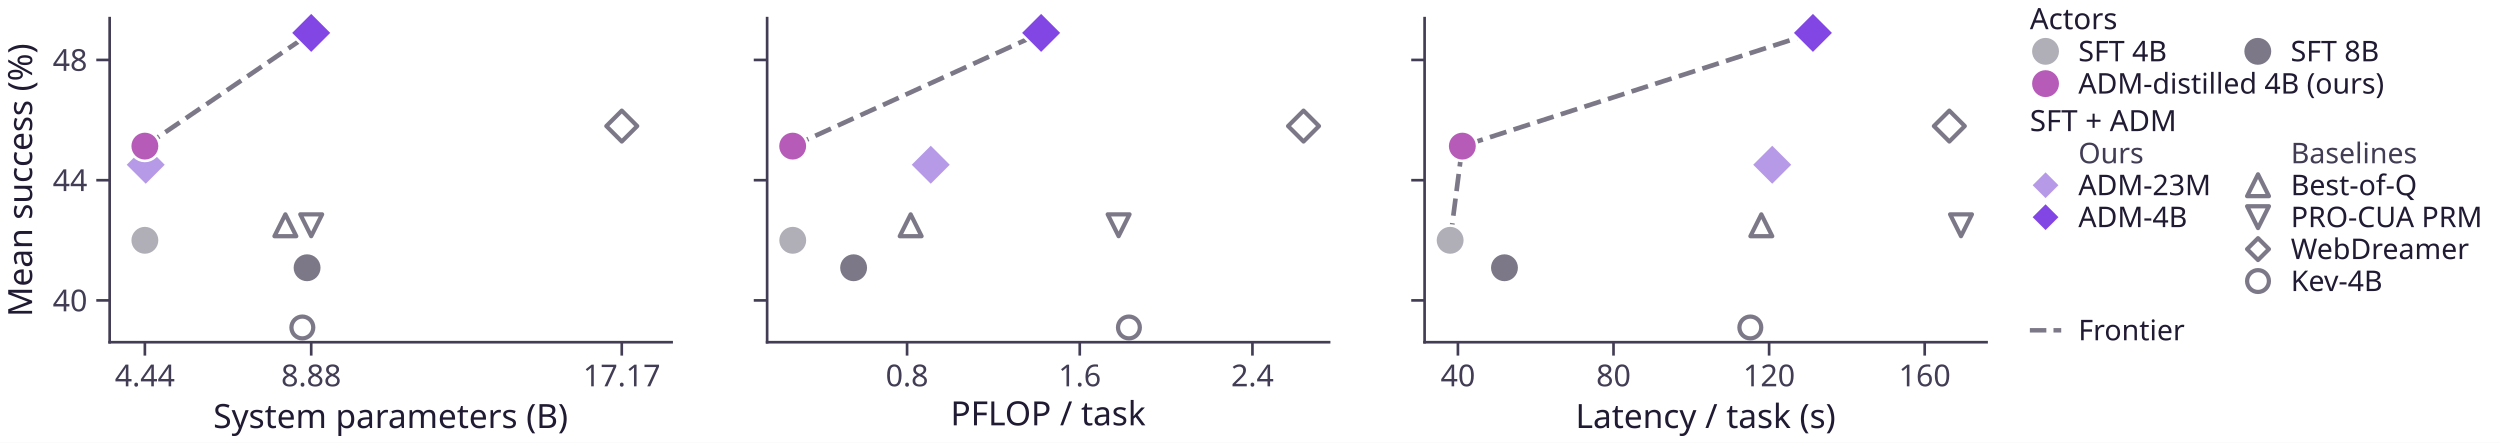
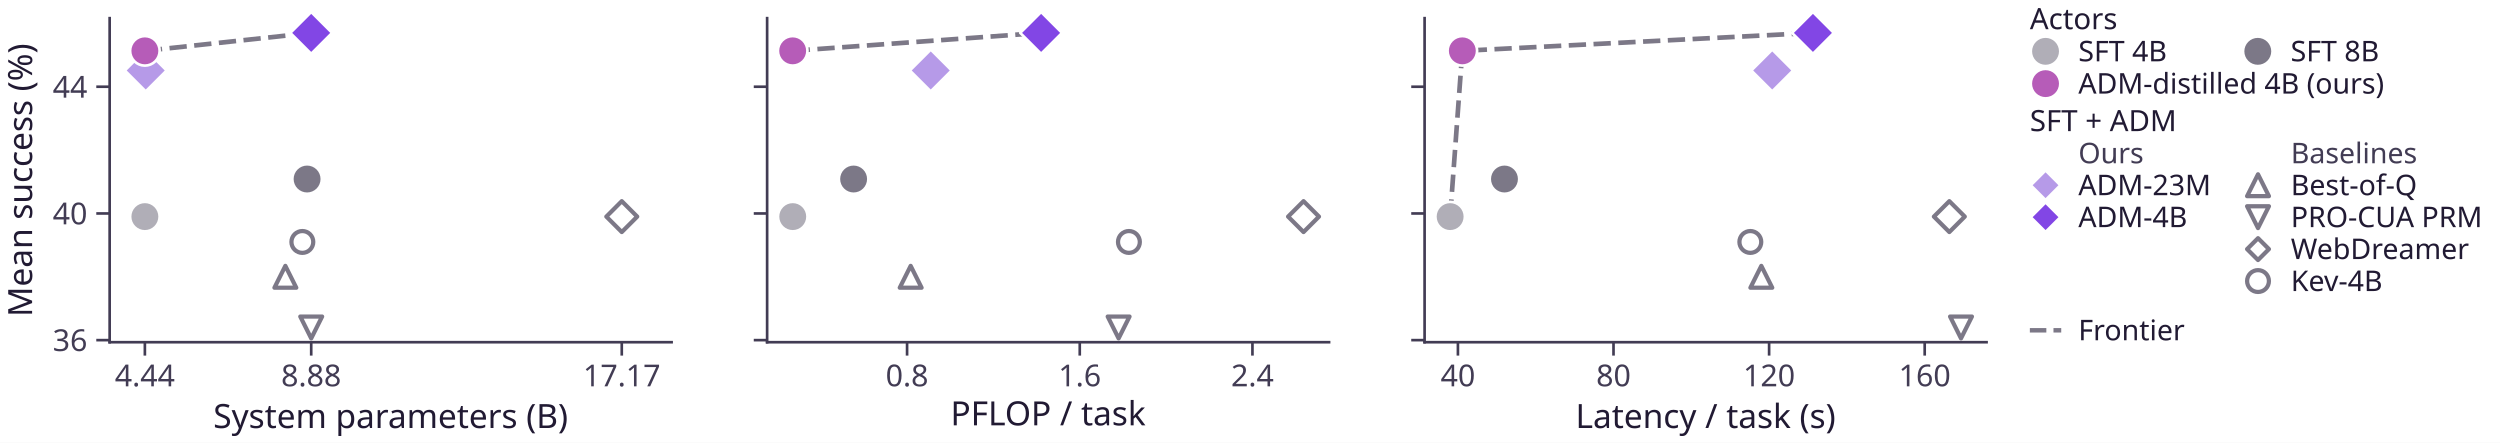
<svg xmlns="http://www.w3.org/2000/svg" xmlns:xlink="http://www.w3.org/1999/xlink" width="561.035pt" height="99.351pt" viewBox="0 0 561.035 99.351" version="1.1">
  <defs>
    <style type="text/css">*{stroke-linejoin: round; stroke-linecap: butt}</style>
  </defs>
  <g id="figure_1">
    <g id="patch_1">
      <path d="M 0 99.351 L 561.035 99.351 L 561.035 0 L 0 0 z " style="fill: #ffffff" />
    </g>
    <g id="axes_1">
      <g id="patch_2">
        <path d="M 24.608 76.795 L 150.716 76.795 L 150.716 4.075 L 24.608 4.075 z " style="fill: #ffffff" />
      </g>
      <g id="matplotlib.axis_1">
        <g id="xtick_1">
          <g id="line2d_1">
            <defs>
-               <path id="m2ed37e2a60" d="M 0 0 L 0 3 " style="stroke: #423c54; stroke-width: 0.6" />
+               <path id="md00dd8ee0e" d="M 0 0 L 0 3 " style="stroke: #423c54; stroke-width: 0.6" />
            </defs>
            <g>
-               <use xlink:href="#m2ed37e2a60" x="32.511" y="76.795" style="fill: #423c54; stroke: #423c54; stroke-width: 0.6" />
+               <use xlink:href="#md00dd8ee0e" x="32.511" y="76.795" style="fill: #423c54; stroke: #423c54; stroke-width: 0.6" />
            </g>
          </g>
          <g id="text_1">
            <text style="fill: #423c54; font: 6.8px 'Albert Sans'; text-anchor: middle" x="32.511" y="86.691" transform="rotate(-0 32.51075 86.6912)">4.44</text>
          </g>
        </g>
        <g id="xtick_2">
          <g id="line2d_2">
            <g>
-               <use xlink:href="#m2ed37e2a60" x="69.839" y="76.795" style="fill: #423c54; stroke: #423c54; stroke-width: 0.6" />
+               <use xlink:href="#md00dd8ee0e" x="69.839" y="76.795" style="fill: #423c54; stroke: #423c54; stroke-width: 0.6" />
            </g>
          </g>
          <g id="text_2">
            <text style="fill: #423c54; font: 6.8px 'Albert Sans'; text-anchor: middle" x="69.839" y="86.691" transform="rotate(-0 69.83866 86.6912)">8.88</text>
          </g>
        </g>
        <g id="xtick_3">
          <g id="line2d_3">
            <g>
-               <use xlink:href="#m2ed37e2a60" x="139.534" y="76.795" style="fill: #423c54; stroke: #423c54; stroke-width: 0.6" />
+               <use xlink:href="#md00dd8ee0e" x="139.534" y="76.795" style="fill: #423c54; stroke: #423c54; stroke-width: 0.6" />
            </g>
          </g>
          <g id="text_3">
            <text style="fill: #423c54; font: 6.8px 'Albert Sans'; text-anchor: middle" x="139.534" y="86.691" transform="rotate(-0 139.5342 86.6912)">17.17</text>
          </g>
        </g>
        <g id="text_4">
          <text style="fill: #211a33; font: 7.5px 'Albert Sans'; text-anchor: middle" x="87.662" y="96.051" transform="rotate(-0 87.66189 96.0512)">System parameters (B)</text>
        </g>
      </g>
      <g id="matplotlib.axis_2">
        <g id="ytick_1">
          <g id="line2d_4">
            <defs>
-               <path id="m86cd1d14ce" d="M 0 0 L -3 0 " style="stroke: #423c54; stroke-width: 0.6" />
+               <path id="m1c0073986d" d="M 0 0 L -3 0 " style="stroke: #423c54; stroke-width: 0.6" />
            </defs>
            <g>
-               <use xlink:href="#m86cd1d14ce" x="24.608" y="67.419" style="fill: #423c54; stroke: #423c54; stroke-width: 0.6" />
+               <use xlink:href="#m1c0073986d" x="24.608" y="76.333" style="fill: #423c54; stroke: #423c54; stroke-width: 0.6" />
            </g>
          </g>
          <g id="text_5">
-             <text style="fill: #423c54; font: 6.8px 'Albert Sans'; text-anchor: end" x="19.608" y="69.867" transform="rotate(-0 19.608 69.8665)">40</text>
+             <text style="fill: #423c54; font: 6.8px 'Albert Sans'; text-anchor: end" x="19.608" y="78.781" transform="rotate(-0 19.608 78.78115)">36</text>
          </g>
        </g>
        <g id="ytick_2">
          <g id="line2d_5">
            <g>
-               <use xlink:href="#m86cd1d14ce" x="24.608" y="40.435" style="fill: #423c54; stroke: #423c54; stroke-width: 0.6" />
+               <use xlink:href="#m1c0073986d" x="24.608" y="47.899" style="fill: #423c54; stroke: #423c54; stroke-width: 0.6" />
            </g>
          </g>
          <g id="text_6">
-             <text style="fill: #423c54; font: 6.8px 'Albert Sans'; text-anchor: end" x="19.608" y="42.883" transform="rotate(-0 19.608 42.8832)">44</text>
+             <text style="fill: #423c54; font: 6.8px 'Albert Sans'; text-anchor: end" x="19.608" y="50.347" transform="rotate(-0 19.608 50.34713)">40</text>
          </g>
        </g>
        <g id="ytick_3">
          <g id="line2d_6">
            <g>
-               <use xlink:href="#m86cd1d14ce" x="24.608" y="13.452" style="fill: #423c54; stroke: #423c54; stroke-width: 0.6" />
+               <use xlink:href="#m1c0073986d" x="24.608" y="19.465" style="fill: #423c54; stroke: #423c54; stroke-width: 0.6" />
            </g>
          </g>
          <g id="text_7">
-             <text style="fill: #423c54; font: 6.8px 'Albert Sans'; text-anchor: end" x="19.608" y="15.9" transform="rotate(-0 19.608 15.8999)">48</text>
+             <text style="fill: #423c54; font: 6.8px 'Albert Sans'; text-anchor: end" x="19.608" y="21.913" transform="rotate(-0 19.608 21.91311)">44</text>
          </g>
        </g>
        <g id="text_8">
          <text style="fill: #211a33; font: 7.5px 'Albert Sans'; text-anchor: middle" x="7.2" y="40.435" transform="rotate(-90 7.2 40.4352)">Mean success (%)</text>
        </g>
      </g>
      <g id="line2d_7">
-         <path d="M 32.511 32.79 L 69.839 7.381 " clip-path="url(#p8e01f45dc7)" style="fill: none; stroke-dasharray: 3.885,1.68; stroke-dashoffset: 0; stroke: #7c7887; stroke-width: 1.05" />
+         <path d="M 32.511 11.409 L 69.839 7.381 " clip-path="url(#p646503f59b)" style="fill: none; stroke-dasharray: 3.885,1.68; stroke-dashoffset: 0; stroke: #7c7887; stroke-width: 1.05" />
      </g>
      <g id="patch_3">
        <path d="M 24.608 76.795 L 24.608 4.075 " style="fill: none; stroke: #423c54; stroke-width: 0.6; stroke-linejoin: miter; stroke-linecap: square" />
      </g>
      <g id="patch_4">
        <path d="M 24.608 76.795 L 150.716 76.795 " style="fill: none; stroke: #423c54; stroke-width: 0.6; stroke-linejoin: miter; stroke-linecap: square" />
      </g>
      <g id="PathCollection_1">
        <defs>
-           <path id="mf6f7429613" d="M -0 4.69 L 4.69 0 L 0 -4.69 L -4.69 -0 z " style="stroke: #ffffff; stroke-width: 0.6" />
-         </defs>
-         <g>
-           <use xlink:href="#mf6f7429613" x="69.839" y="7.381" style="fill: #8246e5; stroke: #ffffff; stroke-width: 0.6" />
+           <path id="mcc50e9eb28" d="M -0 4.69 L 4.69 0 L 0 -4.69 L -4.69 -0 z " style="stroke: #ffffff; stroke-width: 0.6" />
+         </defs>
+         <g>
+           <use xlink:href="#mcc50e9eb28" x="69.839" y="7.381" style="fill: #8246e5; stroke: #ffffff; stroke-width: 0.6" />
        </g>
      </g>
      <g id="PathCollection_2">
        <defs>
-           <path id="m47f9642789" d="M -0 4.69 L 4.69 0 L 0 -4.69 L -4.69 -0 z " style="stroke: #ffffff; stroke-width: 0.6" />
-         </defs>
-         <g>
-           <use xlink:href="#m47f9642789" x="32.701" y="36.972" style="fill: #b69ae8; stroke: #ffffff; stroke-width: 0.6" />
+           <path id="m51454ca164" d="M -0 4.69 L 4.69 0 L 0 -4.69 L -4.69 -0 z " style="stroke: #ffffff; stroke-width: 0.6" />
+         </defs>
+         <g>
+           <use xlink:href="#m51454ca164" x="32.701" y="15.816" style="fill: #b69ae8; stroke: #ffffff; stroke-width: 0.6" />
        </g>
      </g>
      <g id="PathCollection_3">
        <defs>
-           <path id="mbbc2dbc439" d="M 0 3.317 C 0.88 3.317 1.723 2.967 2.345 2.345 C 2.967 1.723 3.317 0.88 3.317 0 C 3.317 -0.88 2.967 -1.723 2.345 -2.345 C 1.723 -2.967 0.88 -3.317 0 -3.317 C -0.88 -3.317 -1.723 -2.967 -2.345 -2.345 C -2.967 -1.723 -3.317 -0.88 -3.317 0 C -3.317 0.88 -2.967 1.723 -2.345 2.345 C -1.723 2.967 -0.88 3.317 0 3.317 z " style="stroke: #ffffff; stroke-width: 0.6" />
-         </defs>
-         <g>
-           <use xlink:href="#mbbc2dbc439" x="32.511" y="32.79" style="fill: #b65cb8; stroke: #ffffff; stroke-width: 0.6" />
+           <path id="m18eac1729b" d="M 0 3.317 C 0.88 3.317 1.723 2.967 2.345 2.345 C 2.967 1.723 3.317 0.88 3.317 0 C 3.317 -0.88 2.967 -1.723 2.345 -2.345 C 1.723 -2.967 0.88 -3.317 0 -3.317 C -0.88 -3.317 -1.723 -2.967 -2.345 -2.345 C -2.967 -1.723 -3.317 -0.88 -3.317 0 C -3.317 0.88 -2.967 1.723 -2.345 2.345 C -1.723 2.967 -0.88 3.317 0 3.317 z " style="stroke: #ffffff; stroke-width: 0.6" />
+         </defs>
+         <g>
+           <use xlink:href="#m18eac1729b" x="32.511" y="11.409" style="fill: #b65cb8; stroke: #ffffff; stroke-width: 0.6" />
        </g>
      </g>
      <g id="PathCollection_4">
        <defs>
-           <path id="m1803fd1385" d="M 0 -2.449 L -2.449 2.449 L 2.449 2.449 z " style="stroke: #7c7887; stroke-width: 0.95" />
-         </defs>
-         <g>
-           <use xlink:href="#m1803fd1385" x="64.038" y="50.554" style="fill: #ffffff; stroke: #7c7887; stroke-width: 0.95" />
+           <path id="md8521f878f" d="M 0 -2.449 L -2.449 2.449 L 2.449 2.449 z " style="stroke: #7c7887; stroke-width: 0.95" />
+         </defs>
+         <g>
+           <use xlink:href="#md8521f878f" x="64.038" y="62.116" style="fill: #ffffff; stroke: #7c7887; stroke-width: 0.95" />
        </g>
      </g>
      <g id="PathCollection_5">
        <defs>
-           <path id="mfc9f9459d7" d="M -0 2.449 L 2.449 -2.449 L -2.449 -2.449 z " style="stroke: #7c7887; stroke-width: 0.95" />
-         </defs>
-         <g>
-           <use xlink:href="#mfc9f9459d7" x="69.839" y="50.554" style="fill: #ffffff; stroke: #7c7887; stroke-width: 0.95" />
+           <path id="m80ec6257ed" d="M -0 2.449 L 2.449 -2.449 L -2.449 -2.449 z " style="stroke: #7c7887; stroke-width: 0.95" />
+         </defs>
+         <g>
+           <use xlink:href="#m80ec6257ed" x="69.839" y="73.49" style="fill: #ffffff; stroke: #7c7887; stroke-width: 0.95" />
        </g>
      </g>
      <g id="PathCollection_6">
        <defs>
-           <path id="me446b02dba" d="M -0 3.464 L 3.464 0 L 0 -3.464 L -3.464 -0 z " style="stroke: #7c7887; stroke-width: 0.95" />
-         </defs>
-         <g>
-           <use xlink:href="#me446b02dba" x="139.534" y="28.293" style="fill: #ffffff; stroke: #7c7887; stroke-width: 0.95" />
+           <path id="mcc77de716c" d="M -0 3.464 L 3.464 0 L 0 -3.464 L -3.464 -0 z " style="stroke: #7c7887; stroke-width: 0.95" />
+         </defs>
+         <g>
+           <use xlink:href="#mcc77de716c" x="139.534" y="48.61" style="fill: #ffffff; stroke: #7c7887; stroke-width: 0.95" />
        </g>
      </g>
      <g id="PathCollection_7">
        <defs>
-           <path id="m2a4542f504" d="M 0 2.449 C 0.65 2.449 1.273 2.191 1.732 1.732 C 2.191 1.273 2.449 0.65 2.449 0 C 2.449 -0.65 2.191 -1.273 1.732 -1.732 C 1.273 -2.191 0.65 -2.449 0 -2.449 C -0.65 -2.449 -1.273 -2.191 -1.732 -1.732 C -2.191 -1.273 -2.449 -0.65 -2.449 0 C -2.449 0.65 -2.191 1.273 -1.732 1.732 C -1.273 2.191 -0.65 2.449 0 2.449 z " style="stroke: #7c7887; stroke-width: 0.95" />
-         </defs>
-         <g>
-           <use xlink:href="#m2a4542f504" x="67.851" y="73.49" style="fill: #ffffff; stroke: #7c7887; stroke-width: 0.95" />
+           <path id="m7fc68df6d1" d="M 0 2.449 C 0.65 2.449 1.273 2.191 1.732 1.732 C 2.191 1.273 2.449 0.65 2.449 0 C 2.449 -0.65 2.191 -1.273 1.732 -1.732 C 1.273 -2.191 0.65 -2.449 0 -2.449 C -0.65 -2.449 -1.273 -2.191 -1.732 -1.732 C -2.191 -1.273 -2.449 -0.65 -2.449 0 C -2.449 0.65 -2.191 1.273 -1.732 1.732 C -1.273 2.191 -0.65 2.449 0 2.449 z " style="stroke: #7c7887; stroke-width: 0.95" />
+         </defs>
+         <g>
+           <use xlink:href="#m7fc68df6d1" x="67.851" y="54.297" style="fill: #ffffff; stroke: #7c7887; stroke-width: 0.95" />
        </g>
      </g>
      <g id="PathCollection_8">
        <defs>
-           <path id="ma2408151ff" d="M 0 3.317 C 0.88 3.317 1.723 2.967 2.345 2.345 C 2.967 1.723 3.317 0.88 3.317 0 C 3.317 -0.88 2.967 -1.723 2.345 -2.345 C 1.723 -2.967 0.88 -3.317 0 -3.317 C -0.88 -3.317 -1.723 -2.967 -2.345 -2.345 C -2.967 -1.723 -3.317 -0.88 -3.317 0 C -3.317 0.88 -2.967 1.723 -2.345 2.345 C -1.723 2.967 -0.88 3.317 0 3.317 z " style="stroke: #ffffff; stroke-width: 0.6" />
-         </defs>
-         <g>
-           <use xlink:href="#ma2408151ff" x="32.511" y="53.927" style="fill: #b0aeb7; stroke: #ffffff; stroke-width: 0.6" />
+           <path id="mc9cfb65f18" d="M 0 3.317 C 0.88 3.317 1.723 2.967 2.345 2.345 C 2.967 1.723 3.317 0.88 3.317 0 C 3.317 -0.88 2.967 -1.723 2.345 -2.345 C 1.723 -2.967 0.88 -3.317 0 -3.317 C -0.88 -3.317 -1.723 -2.967 -2.345 -2.345 C -2.967 -1.723 -3.317 -0.88 -3.317 0 C -3.317 0.88 -2.967 1.723 -2.345 2.345 C -1.723 2.967 -0.88 3.317 0 3.317 z " style="stroke: #ffffff; stroke-width: 0.6" />
+         </defs>
+         <g>
+           <use xlink:href="#mc9cfb65f18" x="32.511" y="48.61" style="fill: #b0aeb7; stroke: #ffffff; stroke-width: 0.6" />
        </g>
      </g>
      <g id="PathCollection_9">
        <defs>
-           <path id="m0eed8e1d6c" d="M 0 3.317 C 0.88 3.317 1.723 2.967 2.345 2.345 C 2.967 1.723 3.317 0.88 3.317 0 C 3.317 -0.88 2.967 -1.723 2.345 -2.345 C 1.723 -2.967 0.88 -3.317 0 -3.317 C -0.88 -3.317 -1.723 -2.967 -2.345 -2.345 C -2.967 -1.723 -3.317 -0.88 -3.317 0 C -3.317 0.88 -2.967 1.723 -2.345 2.345 C -1.723 2.967 -0.88 3.317 0 3.317 z " style="stroke: #ffffff; stroke-width: 0.6" />
-         </defs>
-         <g>
-           <use xlink:href="#m0eed8e1d6c" x="68.914" y="60.088" style="fill: #7c7887; stroke: #ffffff; stroke-width: 0.6" />
+           <path id="m800c8e278a" d="M 0 3.317 C 0.88 3.317 1.723 2.967 2.345 2.345 C 2.967 1.723 3.317 0.88 3.317 0 C 3.317 -0.88 2.967 -1.723 2.345 -2.345 C 1.723 -2.967 0.88 -3.317 0 -3.317 C -0.88 -3.317 -1.723 -2.967 -2.345 -2.345 C -2.967 -1.723 -3.317 -0.88 -3.317 0 C -3.317 0.88 -2.967 1.723 -2.345 2.345 C -1.723 2.967 -0.88 3.317 0 3.317 z " style="stroke: #ffffff; stroke-width: 0.6" />
+         </defs>
+         <g>
+           <use xlink:href="#m800c8e278a" x="68.914" y="40.175" style="fill: #7c7887; stroke: #ffffff; stroke-width: 0.6" />
        </g>
      </g>
    </g>
    <g id="axes_2">
      <g id="patch_5">
        <path d="M 172.154 76.795 L 298.262 76.795 L 298.262 4.075 L 172.154 4.075 z " style="fill: #ffffff" />
      </g>
      <g id="matplotlib.axis_3">
        <g id="xtick_4">
          <g id="line2d_8">
            <g>
-               <use xlink:href="#m2ed37e2a60" x="203.56" y="76.795" style="fill: #423c54; stroke: #423c54; stroke-width: 0.6" />
+               <use xlink:href="#md00dd8ee0e" x="203.56" y="76.795" style="fill: #423c54; stroke: #423c54; stroke-width: 0.6" />
            </g>
          </g>
          <g id="text_9">
            <text style="fill: #423c54; font: 6.8px 'Albert Sans'; text-anchor: middle" x="203.56" y="86.691" transform="rotate(-0 203.56 86.6912)">0.8</text>
          </g>
        </g>
        <g id="xtick_5">
          <g id="line2d_9">
            <g>
-               <use xlink:href="#m2ed37e2a60" x="242.313" y="76.795" style="fill: #423c54; stroke: #423c54; stroke-width: 0.6" />
+               <use xlink:href="#md00dd8ee0e" x="242.313" y="76.795" style="fill: #423c54; stroke: #423c54; stroke-width: 0.6" />
            </g>
          </g>
          <g id="text_10">
            <text style="fill: #423c54; font: 6.8px 'Albert Sans'; text-anchor: middle" x="242.313" y="86.691" transform="rotate(-0 242.3127 86.6912)">1.6</text>
          </g>
        </g>
        <g id="xtick_6">
          <g id="line2d_10">
            <g>
-               <use xlink:href="#m2ed37e2a60" x="281.065" y="76.795" style="fill: #423c54; stroke: #423c54; stroke-width: 0.6" />
+               <use xlink:href="#md00dd8ee0e" x="281.065" y="76.795" style="fill: #423c54; stroke: #423c54; stroke-width: 0.6" />
            </g>
          </g>
          <g id="text_11">
            <text style="fill: #423c54; font: 6.8px 'Albert Sans'; text-anchor: middle" x="281.065" y="86.691" transform="rotate(-0 281.0654 86.6912)">2.4</text>
          </g>
        </g>
        <g id="text_12">
          <text style="fill: #211a33; font: 7.5px 'Albert Sans'; text-anchor: middle" x="235.208" y="95.451" transform="rotate(-0 235.208 95.4512)">PFLOP / task</text>
        </g>
      </g>
      <g id="matplotlib.axis_4">
        <g id="ytick_4">
          <g id="line2d_11">
            <g>
-               <use xlink:href="#m86cd1d14ce" x="172.154" y="67.419" style="fill: #423c54; stroke: #423c54; stroke-width: 0.6" />
+               <use xlink:href="#m1c0073986d" x="172.154" y="76.333" style="fill: #423c54; stroke: #423c54; stroke-width: 0.6" />
            </g>
          </g>
        </g>
        <g id="ytick_5">
          <g id="line2d_12">
            <g>
-               <use xlink:href="#m86cd1d14ce" x="172.154" y="40.435" style="fill: #423c54; stroke: #423c54; stroke-width: 0.6" />
+               <use xlink:href="#m1c0073986d" x="172.154" y="47.899" style="fill: #423c54; stroke: #423c54; stroke-width: 0.6" />
            </g>
          </g>
        </g>
        <g id="ytick_6">
          <g id="line2d_13">
            <g>
-               <use xlink:href="#m86cd1d14ce" x="172.154" y="13.452" style="fill: #423c54; stroke: #423c54; stroke-width: 0.6" />
+               <use xlink:href="#m1c0073986d" x="172.154" y="19.465" style="fill: #423c54; stroke: #423c54; stroke-width: 0.6" />
            </g>
          </g>
        </g>
      </g>
      <g id="line2d_14">
-         <path d="M 177.886 32.79 L 233.642 7.381 " clip-path="url(#p15082102fb)" style="fill: none; stroke-dasharray: 3.885,1.68; stroke-dashoffset: 0; stroke: #7c7887; stroke-width: 1.05" />
+         <path d="M 177.886 11.409 L 233.642 7.381 " clip-path="url(#p3ba591af54)" style="fill: none; stroke-dasharray: 3.885,1.68; stroke-dashoffset: 0; stroke: #7c7887; stroke-width: 1.05" />
      </g>
      <g id="patch_6">
        <path d="M 172.154 76.795 L 172.154 4.075 " style="fill: none; stroke: #423c54; stroke-width: 0.6; stroke-linejoin: miter; stroke-linecap: square" />
      </g>
      <g id="patch_7">
        <path d="M 172.154 76.795 L 298.262 76.795 " style="fill: none; stroke: #423c54; stroke-width: 0.6; stroke-linejoin: miter; stroke-linecap: square" />
      </g>
      <g id="PathCollection_10">
        <g>
-           <use xlink:href="#mf6f7429613" x="233.642" y="7.381" style="fill: #8246e5; stroke: #ffffff; stroke-width: 0.6" />
+           <use xlink:href="#mcc50e9eb28" x="233.642" y="7.381" style="fill: #8246e5; stroke: #ffffff; stroke-width: 0.6" />
        </g>
      </g>
      <g id="PathCollection_11">
        <g>
-           <use xlink:href="#m47f9642789" x="208.872" y="36.972" style="fill: #b69ae8; stroke: #ffffff; stroke-width: 0.6" />
+           <use xlink:href="#m51454ca164" x="208.872" y="15.816" style="fill: #b69ae8; stroke: #ffffff; stroke-width: 0.6" />
        </g>
      </g>
      <g id="PathCollection_12">
        <g>
-           <use xlink:href="#mbbc2dbc439" x="177.886" y="32.79" style="fill: #b65cb8; stroke: #ffffff; stroke-width: 0.6" />
+           <use xlink:href="#m18eac1729b" x="177.886" y="11.409" style="fill: #b65cb8; stroke: #ffffff; stroke-width: 0.6" />
        </g>
      </g>
      <g id="PathCollection_13">
        <g>
-           <use xlink:href="#m1803fd1385" x="204.367" y="50.554" style="fill: #ffffff; stroke: #7c7887; stroke-width: 0.95" />
+           <use xlink:href="#md8521f878f" x="204.367" y="62.116" style="fill: #ffffff; stroke: #7c7887; stroke-width: 0.95" />
        </g>
      </g>
      <g id="PathCollection_14">
        <g>
-           <use xlink:href="#mfc9f9459d7" x="251.032" y="50.554" style="fill: #ffffff; stroke: #7c7887; stroke-width: 0.95" />
+           <use xlink:href="#m80ec6257ed" x="251.032" y="73.49" style="fill: #ffffff; stroke: #7c7887; stroke-width: 0.95" />
        </g>
      </g>
      <g id="PathCollection_15">
        <g>
-           <use xlink:href="#me446b02dba" x="292.53" y="28.293" style="fill: #ffffff; stroke: #7c7887; stroke-width: 0.95" />
+           <use xlink:href="#mcc77de716c" x="292.53" y="48.61" style="fill: #ffffff; stroke: #7c7887; stroke-width: 0.95" />
        </g>
      </g>
      <g id="PathCollection_16">
        <g>
-           <use xlink:href="#m2a4542f504" x="253.345" y="73.49" style="fill: #ffffff; stroke: #7c7887; stroke-width: 0.95" />
+           <use xlink:href="#m7fc68df6d1" x="253.345" y="54.297" style="fill: #ffffff; stroke: #7c7887; stroke-width: 0.95" />
        </g>
      </g>
      <g id="PathCollection_17">
        <g>
-           <use xlink:href="#ma2408151ff" x="177.902" y="53.927" style="fill: #b0aeb7; stroke: #ffffff; stroke-width: 0.6" />
+           <use xlink:href="#mc9cfb65f18" x="177.902" y="48.61" style="fill: #b0aeb7; stroke: #ffffff; stroke-width: 0.6" />
        </g>
      </g>
      <g id="PathCollection_18">
        <g>
-           <use xlink:href="#m0eed8e1d6c" x="191.563" y="60.088" style="fill: #7c7887; stroke: #ffffff; stroke-width: 0.6" />
+           <use xlink:href="#m800c8e278a" x="191.563" y="40.175" style="fill: #7c7887; stroke: #ffffff; stroke-width: 0.6" />
        </g>
      </g>
    </g>
    <g id="axes_3">
      <g id="patch_8">
        <path d="M 319.7 76.795 L 445.808 76.795 L 445.808 4.075 L 319.7 4.075 z " style="fill: #ffffff" />
      </g>
      <g id="matplotlib.axis_5">
        <g id="xtick_7">
          <g id="line2d_15">
            <g>
-               <use xlink:href="#m2ed37e2a60" x="327.178" y="76.795" style="fill: #423c54; stroke: #423c54; stroke-width: 0.6" />
+               <use xlink:href="#md00dd8ee0e" x="327.178" y="76.795" style="fill: #423c54; stroke: #423c54; stroke-width: 0.6" />
            </g>
          </g>
          <g id="text_13">
            <text style="fill: #423c54; font: 6.8px 'Albert Sans'; text-anchor: middle" x="327.178" y="86.691" transform="rotate(-0 327.1782 86.6912)">40</text>
          </g>
        </g>
        <g id="xtick_8">
          <g id="line2d_16">
            <g>
-               <use xlink:href="#m2ed37e2a60" x="362.095" y="76.795" style="fill: #423c54; stroke: #423c54; stroke-width: 0.6" />
+               <use xlink:href="#md00dd8ee0e" x="362.095" y="76.795" style="fill: #423c54; stroke: #423c54; stroke-width: 0.6" />
            </g>
          </g>
          <g id="text_14">
            <text style="fill: #423c54; font: 6.8px 'Albert Sans'; text-anchor: middle" x="362.095" y="86.691" transform="rotate(-0 362.095 86.6912)">80</text>
          </g>
        </g>
        <g id="xtick_9">
          <g id="line2d_17">
            <g>
-               <use xlink:href="#m2ed37e2a60" x="397.012" y="76.795" style="fill: #423c54; stroke: #423c54; stroke-width: 0.6" />
+               <use xlink:href="#md00dd8ee0e" x="397.012" y="76.795" style="fill: #423c54; stroke: #423c54; stroke-width: 0.6" />
            </g>
          </g>
          <g id="text_15">
            <text style="fill: #423c54; font: 6.8px 'Albert Sans'; text-anchor: middle" x="397.012" y="86.691" transform="rotate(-0 397.0118 86.6912)">120</text>
          </g>
        </g>
        <g id="xtick_10">
          <g id="line2d_18">
            <g>
-               <use xlink:href="#m2ed37e2a60" x="431.929" y="76.795" style="fill: #423c54; stroke: #423c54; stroke-width: 0.6" />
+               <use xlink:href="#md00dd8ee0e" x="431.929" y="76.795" style="fill: #423c54; stroke: #423c54; stroke-width: 0.6" />
            </g>
          </g>
          <g id="text_16">
            <text style="fill: #423c54; font: 6.8px 'Albert Sans'; text-anchor: middle" x="431.929" y="86.691" transform="rotate(-0 431.9286 86.6912)">160</text>
          </g>
        </g>
        <g id="text_17">
          <text style="fill: #211a33; font: 7.5px 'Albert Sans'; text-anchor: middle" x="382.754" y="96.051" transform="rotate(-0 382.7541 96.0512)">Latency / task (s)</text>
        </g>
      </g>
      <g id="matplotlib.axis_6">
        <g id="ytick_7">
          <g id="line2d_19">
            <g>
-               <use xlink:href="#m86cd1d14ce" x="319.7" y="67.419" style="fill: #423c54; stroke: #423c54; stroke-width: 0.6" />
+               <use xlink:href="#m1c0073986d" x="319.7" y="76.333" style="fill: #423c54; stroke: #423c54; stroke-width: 0.6" />
            </g>
          </g>
        </g>
        <g id="ytick_8">
          <g id="line2d_20">
            <g>
-               <use xlink:href="#m86cd1d14ce" x="319.7" y="40.435" style="fill: #423c54; stroke: #423c54; stroke-width: 0.6" />
+               <use xlink:href="#m1c0073986d" x="319.7" y="47.899" style="fill: #423c54; stroke: #423c54; stroke-width: 0.6" />
            </g>
          </g>
        </g>
        <g id="ytick_9">
          <g id="line2d_21">
            <g>
-               <use xlink:href="#m86cd1d14ce" x="319.7" y="13.452" style="fill: #423c54; stroke: #423c54; stroke-width: 0.6" />
+               <use xlink:href="#m1c0073986d" x="319.7" y="19.465" style="fill: #423c54; stroke: #423c54; stroke-width: 0.6" />
            </g>
          </g>
        </g>
      </g>
      <g id="line2d_22">
-         <path d="M 325.432 53.927 L 328.168 32.79 L 406.847 7.381 " clip-path="url(#pa911a52199)" style="fill: none; stroke-dasharray: 3.885,1.68; stroke-dashoffset: 0; stroke: #7c7887; stroke-width: 1.05" />
+         <path d="M 325.432 48.61 L 328.168 11.409 L 406.847 7.381 " clip-path="url(#pf5c319dcd4)" style="fill: none; stroke-dasharray: 3.885,1.68; stroke-dashoffset: 0; stroke: #7c7887; stroke-width: 1.05" />
      </g>
      <g id="patch_9">
        <path d="M 319.7 76.795 L 319.7 4.075 " style="fill: none; stroke: #423c54; stroke-width: 0.6; stroke-linejoin: miter; stroke-linecap: square" />
      </g>
      <g id="patch_10">
        <path d="M 319.7 76.795 L 445.808 76.795 " style="fill: none; stroke: #423c54; stroke-width: 0.6; stroke-linejoin: miter; stroke-linecap: square" />
      </g>
      <g id="PathCollection_19">
        <g>
-           <use xlink:href="#mf6f7429613" x="406.847" y="7.381" style="fill: #8246e5; stroke: #ffffff; stroke-width: 0.6" />
+           <use xlink:href="#mcc50e9eb28" x="406.847" y="7.381" style="fill: #8246e5; stroke: #ffffff; stroke-width: 0.6" />
        </g>
      </g>
      <g id="PathCollection_20">
        <g>
-           <use xlink:href="#m47f9642789" x="397.71" y="36.972" style="fill: #b69ae8; stroke: #ffffff; stroke-width: 0.6" />
+           <use xlink:href="#m51454ca164" x="397.71" y="15.816" style="fill: #b69ae8; stroke: #ffffff; stroke-width: 0.6" />
        </g>
      </g>
      <g id="PathCollection_21">
        <g>
-           <use xlink:href="#mbbc2dbc439" x="328.168" y="32.79" style="fill: #b65cb8; stroke: #ffffff; stroke-width: 0.6" />
+           <use xlink:href="#m18eac1729b" x="328.168" y="11.409" style="fill: #b65cb8; stroke: #ffffff; stroke-width: 0.6" />
        </g>
      </g>
      <g id="PathCollection_22">
        <g>
-           <use xlink:href="#m1803fd1385" x="395.266" y="50.554" style="fill: #ffffff; stroke: #7c7887; stroke-width: 0.95" />
+           <use xlink:href="#md8521f878f" x="395.266" y="62.116" style="fill: #ffffff; stroke: #7c7887; stroke-width: 0.95" />
        </g>
      </g>
      <g id="PathCollection_23">
        <g>
-           <use xlink:href="#mfc9f9459d7" x="440.076" y="50.554" style="fill: #ffffff; stroke: #7c7887; stroke-width: 0.95" />
+           <use xlink:href="#m80ec6257ed" x="440.076" y="73.49" style="fill: #ffffff; stroke: #7c7887; stroke-width: 0.95" />
        </g>
      </g>
      <g id="PathCollection_24">
        <g>
-           <use xlink:href="#me446b02dba" x="437.457" y="28.293" style="fill: #ffffff; stroke: #7c7887; stroke-width: 0.95" />
+           <use xlink:href="#mcc77de716c" x="437.457" y="48.61" style="fill: #ffffff; stroke: #7c7887; stroke-width: 0.95" />
        </g>
      </g>
      <g id="PathCollection_25">
        <g>
-           <use xlink:href="#m2a4542f504" x="392.798" y="73.49" style="fill: #ffffff; stroke: #7c7887; stroke-width: 0.95" />
+           <use xlink:href="#m7fc68df6d1" x="392.798" y="54.297" style="fill: #ffffff; stroke: #7c7887; stroke-width: 0.95" />
        </g>
      </g>
      <g id="PathCollection_26">
        <g>
-           <use xlink:href="#ma2408151ff" x="325.432" y="53.927" style="fill: #b0aeb7; stroke: #ffffff; stroke-width: 0.6" />
+           <use xlink:href="#mc9cfb65f18" x="325.432" y="48.61" style="fill: #b0aeb7; stroke: #ffffff; stroke-width: 0.6" />
        </g>
      </g>
      <g id="PathCollection_27">
        <g>
-           <use xlink:href="#m0eed8e1d6c" x="337.624" y="60.088" style="fill: #7c7887; stroke: #ffffff; stroke-width: 0.6" />
+           <use xlink:href="#m800c8e278a" x="337.624" y="40.175" style="fill: #7c7887; stroke: #ffffff; stroke-width: 0.6" />
        </g>
      </g>
    </g>
    <g id="legend_1">
      <g id="text_18">
        <text style="fill: #211a33; font: 500 6.6px 'Albert Sans'; text-anchor: start" x="455.528" y="6.552" transform="rotate(-0 455.528 6.552)">Actors</text>
      </g>
      <g id="line2d_23">
        <g>
-           <use xlink:href="#ma2408151ff" x="459.048" y="11.52" style="fill: #b0aeb7; stroke: #ffffff; stroke-width: 0.6" />
+           <use xlink:href="#mc9cfb65f18" x="459.048" y="11.52" style="fill: #b0aeb7; stroke: #ffffff; stroke-width: 0.6" />
        </g>
      </g>
      <g id="text_19">
        <text style="fill: #211a33; font: 6.4px 'Albert Sans'; text-anchor: start" x="466.408" y="13.76" transform="rotate(-0 466.408 13.76)">SFT 4B</text>
      </g>
      <g id="line2d_24">
        <g>
-           <use xlink:href="#m0eed8e1d6c" x="506.681" y="11.52" style="fill: #7c7887; stroke: #ffffff; stroke-width: 0.6" />
+           <use xlink:href="#m800c8e278a" x="506.681" y="11.52" style="fill: #7c7887; stroke: #ffffff; stroke-width: 0.6" />
        </g>
      </g>
      <g id="text_20">
        <text style="fill: #211a33; font: 6.4px 'Albert Sans'; text-anchor: start" x="514.041" y="13.76" transform="rotate(-0 514.041 13.76)">SFT 8B</text>
      </g>
    </g>
    <g id="legend_2">
      <g id="line2d_25">
        <g>
-           <use xlink:href="#mbbc2dbc439" x="459.048" y="18.768" style="fill: #b65cb8; stroke: #ffffff; stroke-width: 0.6" />
+           <use xlink:href="#m18eac1729b" x="459.048" y="18.768" style="fill: #b65cb8; stroke: #ffffff; stroke-width: 0.6" />
        </g>
      </g>
      <g id="text_21">
        <text style="fill: #211a33; font: 6.4px 'Albert Sans'; text-anchor: start" x="466.408" y="21.008" transform="rotate(-0 466.408 21.008)">ADM-distilled 4B (ours)</text>
      </g>
    </g>
    <g id="legend_3">
      <g id="text_22">
        <text style="fill: #211a33; font: 500 6.6px 'Albert Sans'; text-anchor: start" x="455.528" y="29.432" transform="rotate(-0 455.528 29.432)">SFT + ADM</text>
      </g>
      <g id="line2d_26" />
      <g id="text_23">
        <text style="fill: #423c54; font: 500 6.4px 'Albert Sans'; text-anchor: start" x="466.408" y="36.64" transform="rotate(-0 466.408 36.64)">Ours</text>
      </g>
      <g id="line2d_27">
        <defs>
-           <path id="m69bbd7a8c1" d="M -0 3.317 L 3.317 0 L 0 -3.317 L -3.317 -0 z " style="stroke: #ffffff; stroke-width: 0.6" />
-         </defs>
-         <g>
-           <use xlink:href="#m69bbd7a8c1" x="459.048" y="41.568" style="fill: #b69ae8; stroke: #ffffff; stroke-width: 0.6" />
+           <path id="m1db9d27ce2" d="M -0 3.317 L 3.317 0 L 0 -3.317 L -3.317 -0 z " style="stroke: #ffffff; stroke-width: 0.6" />
+         </defs>
+         <g>
+           <use xlink:href="#m1db9d27ce2" x="459.048" y="41.568" style="fill: #b69ae8; stroke: #ffffff; stroke-width: 0.6" />
        </g>
      </g>
      <g id="text_24">
        <text style="fill: #211a33; font: 6.4px 'Albert Sans'; text-anchor: start" x="466.408" y="43.808" transform="rotate(-0 466.408 43.808)">ADM-23M</text>
      </g>
      <g id="line2d_28">
        <defs>
-           <path id="m9d2f43816e" d="M -0 3.317 L 3.317 0 L 0 -3.317 L -3.317 -0 z " style="stroke: #ffffff; stroke-width: 0.6" />
-         </defs>
-         <g>
-           <use xlink:href="#m9d2f43816e" x="459.048" y="48.736" style="fill: #8246e5; stroke: #ffffff; stroke-width: 0.6" />
+           <path id="mae7ac521f1" d="M -0 3.317 L 3.317 0 L 0 -3.317 L -3.317 -0 z " style="stroke: #ffffff; stroke-width: 0.6" />
+         </defs>
+         <g>
+           <use xlink:href="#mae7ac521f1" x="459.048" y="48.736" style="fill: #8246e5; stroke: #ffffff; stroke-width: 0.6" />
        </g>
      </g>
      <g id="text_25">
        <text style="fill: #211a33; font: 6.4px 'Albert Sans'; text-anchor: start" x="466.408" y="50.976" transform="rotate(-0 466.408 50.976)">ADM-4B</text>
      </g>
      <g id="line2d_29" />
      <g id="line2d_30" />
      <g id="line2d_31" />
      <g id="text_26">
        <text style="fill: #423c54; font: 500 6.4px 'Albert Sans'; text-anchor: start" x="514.089" y="36.64" transform="rotate(-0 514.089 36.64)">Baselines</text>
      </g>
      <g id="line2d_32">
        <g>
-           <use xlink:href="#m1803fd1385" x="506.729" y="41.568" style="fill: #ffffff; stroke: #7c7887; stroke-width: 0.95" />
+           <use xlink:href="#md8521f878f" x="506.729" y="41.568" style="fill: #ffffff; stroke: #7c7887; stroke-width: 0.95" />
        </g>
      </g>
      <g id="text_27">
        <text style="fill: #211a33; font: 6.4px 'Albert Sans'; text-anchor: start" x="514.089" y="43.808" transform="rotate(-0 514.089 43.808)">Best-of-Q</text>
      </g>
      <g id="line2d_33">
        <g>
-           <use xlink:href="#mfc9f9459d7" x="506.729" y="48.736" style="fill: #ffffff; stroke: #7c7887; stroke-width: 0.95" />
+           <use xlink:href="#m80ec6257ed" x="506.729" y="48.736" style="fill: #ffffff; stroke: #7c7887; stroke-width: 0.95" />
        </g>
      </g>
      <g id="text_28">
        <text style="fill: #211a33; font: 6.4px 'Albert Sans'; text-anchor: start" x="514.089" y="50.976" transform="rotate(-0 514.089 50.976)">PRO-CUA PRM</text>
      </g>
      <g id="line2d_34">
        <defs>
-           <path id="m72fe3d7260" d="M -0 2.449 L 2.449 0 L 0 -2.449 L -2.449 -0 z " style="stroke: #7c7887; stroke-width: 0.95" />
-         </defs>
-         <g>
-           <use xlink:href="#m72fe3d7260" x="506.729" y="55.904" style="fill: #ffffff; stroke: #7c7887; stroke-width: 0.95" />
+           <path id="m0ca0858345" d="M -0 2.449 L 2.449 0 L 0 -2.449 L -2.449 -0 z " style="stroke: #7c7887; stroke-width: 0.95" />
+         </defs>
+         <g>
+           <use xlink:href="#m0ca0858345" x="506.729" y="55.904" style="fill: #ffffff; stroke: #7c7887; stroke-width: 0.95" />
        </g>
      </g>
      <g id="text_29">
        <text style="fill: #211a33; font: 6.4px 'Albert Sans'; text-anchor: start" x="514.089" y="58.144" transform="rotate(-0 514.089 58.144)">WebDreamer</text>
      </g>
      <g id="line2d_35">
        <g>
-           <use xlink:href="#m2a4542f504" x="506.729" y="63.072" style="fill: #ffffff; stroke: #7c7887; stroke-width: 0.95" />
+           <use xlink:href="#m7fc68df6d1" x="506.729" y="63.072" style="fill: #ffffff; stroke: #7c7887; stroke-width: 0.95" />
        </g>
      </g>
      <g id="text_30">
        <text style="fill: #211a33; font: 6.4px 'Albert Sans'; text-anchor: start" x="514.089" y="65.312" transform="rotate(-0 514.089 65.312)">Kev-4B</text>
      </g>
    </g>
    <g id="legend_4">
      <g id="line2d_36">
        <path d="M 455.528 74.128 L 459.048 74.128 L 462.568 74.128 " style="fill: none; stroke-dasharray: 3.7,1.6; stroke-dashoffset: 0; stroke: #7c7887" />
      </g>
      <g id="text_31">
        <text style="fill: #211a33; font: 6.4px 'Albert Sans'; text-anchor: start" x="466.408" y="76.368" transform="rotate(-0 466.408 76.368)">Frontier</text>
      </g>
    </g>
  </g>
  <defs>
-     <clipPath id="p8e01f45dc7">
+     <clipPath id="p646503f59b">
      <rect x="24.608" y="4.075" width="126.108" height="72.72" />
    </clipPath>
-     <clipPath id="p15082102fb">
+     <clipPath id="p3ba591af54">
      <rect x="172.154" y="4.075" width="126.108" height="72.72" />
    </clipPath>
-     <clipPath id="pa911a52199">
+     <clipPath id="pf5c319dcd4">
      <rect x="319.7" y="4.075" width="126.108" height="72.72" />
    </clipPath>
  </defs>
</svg>
